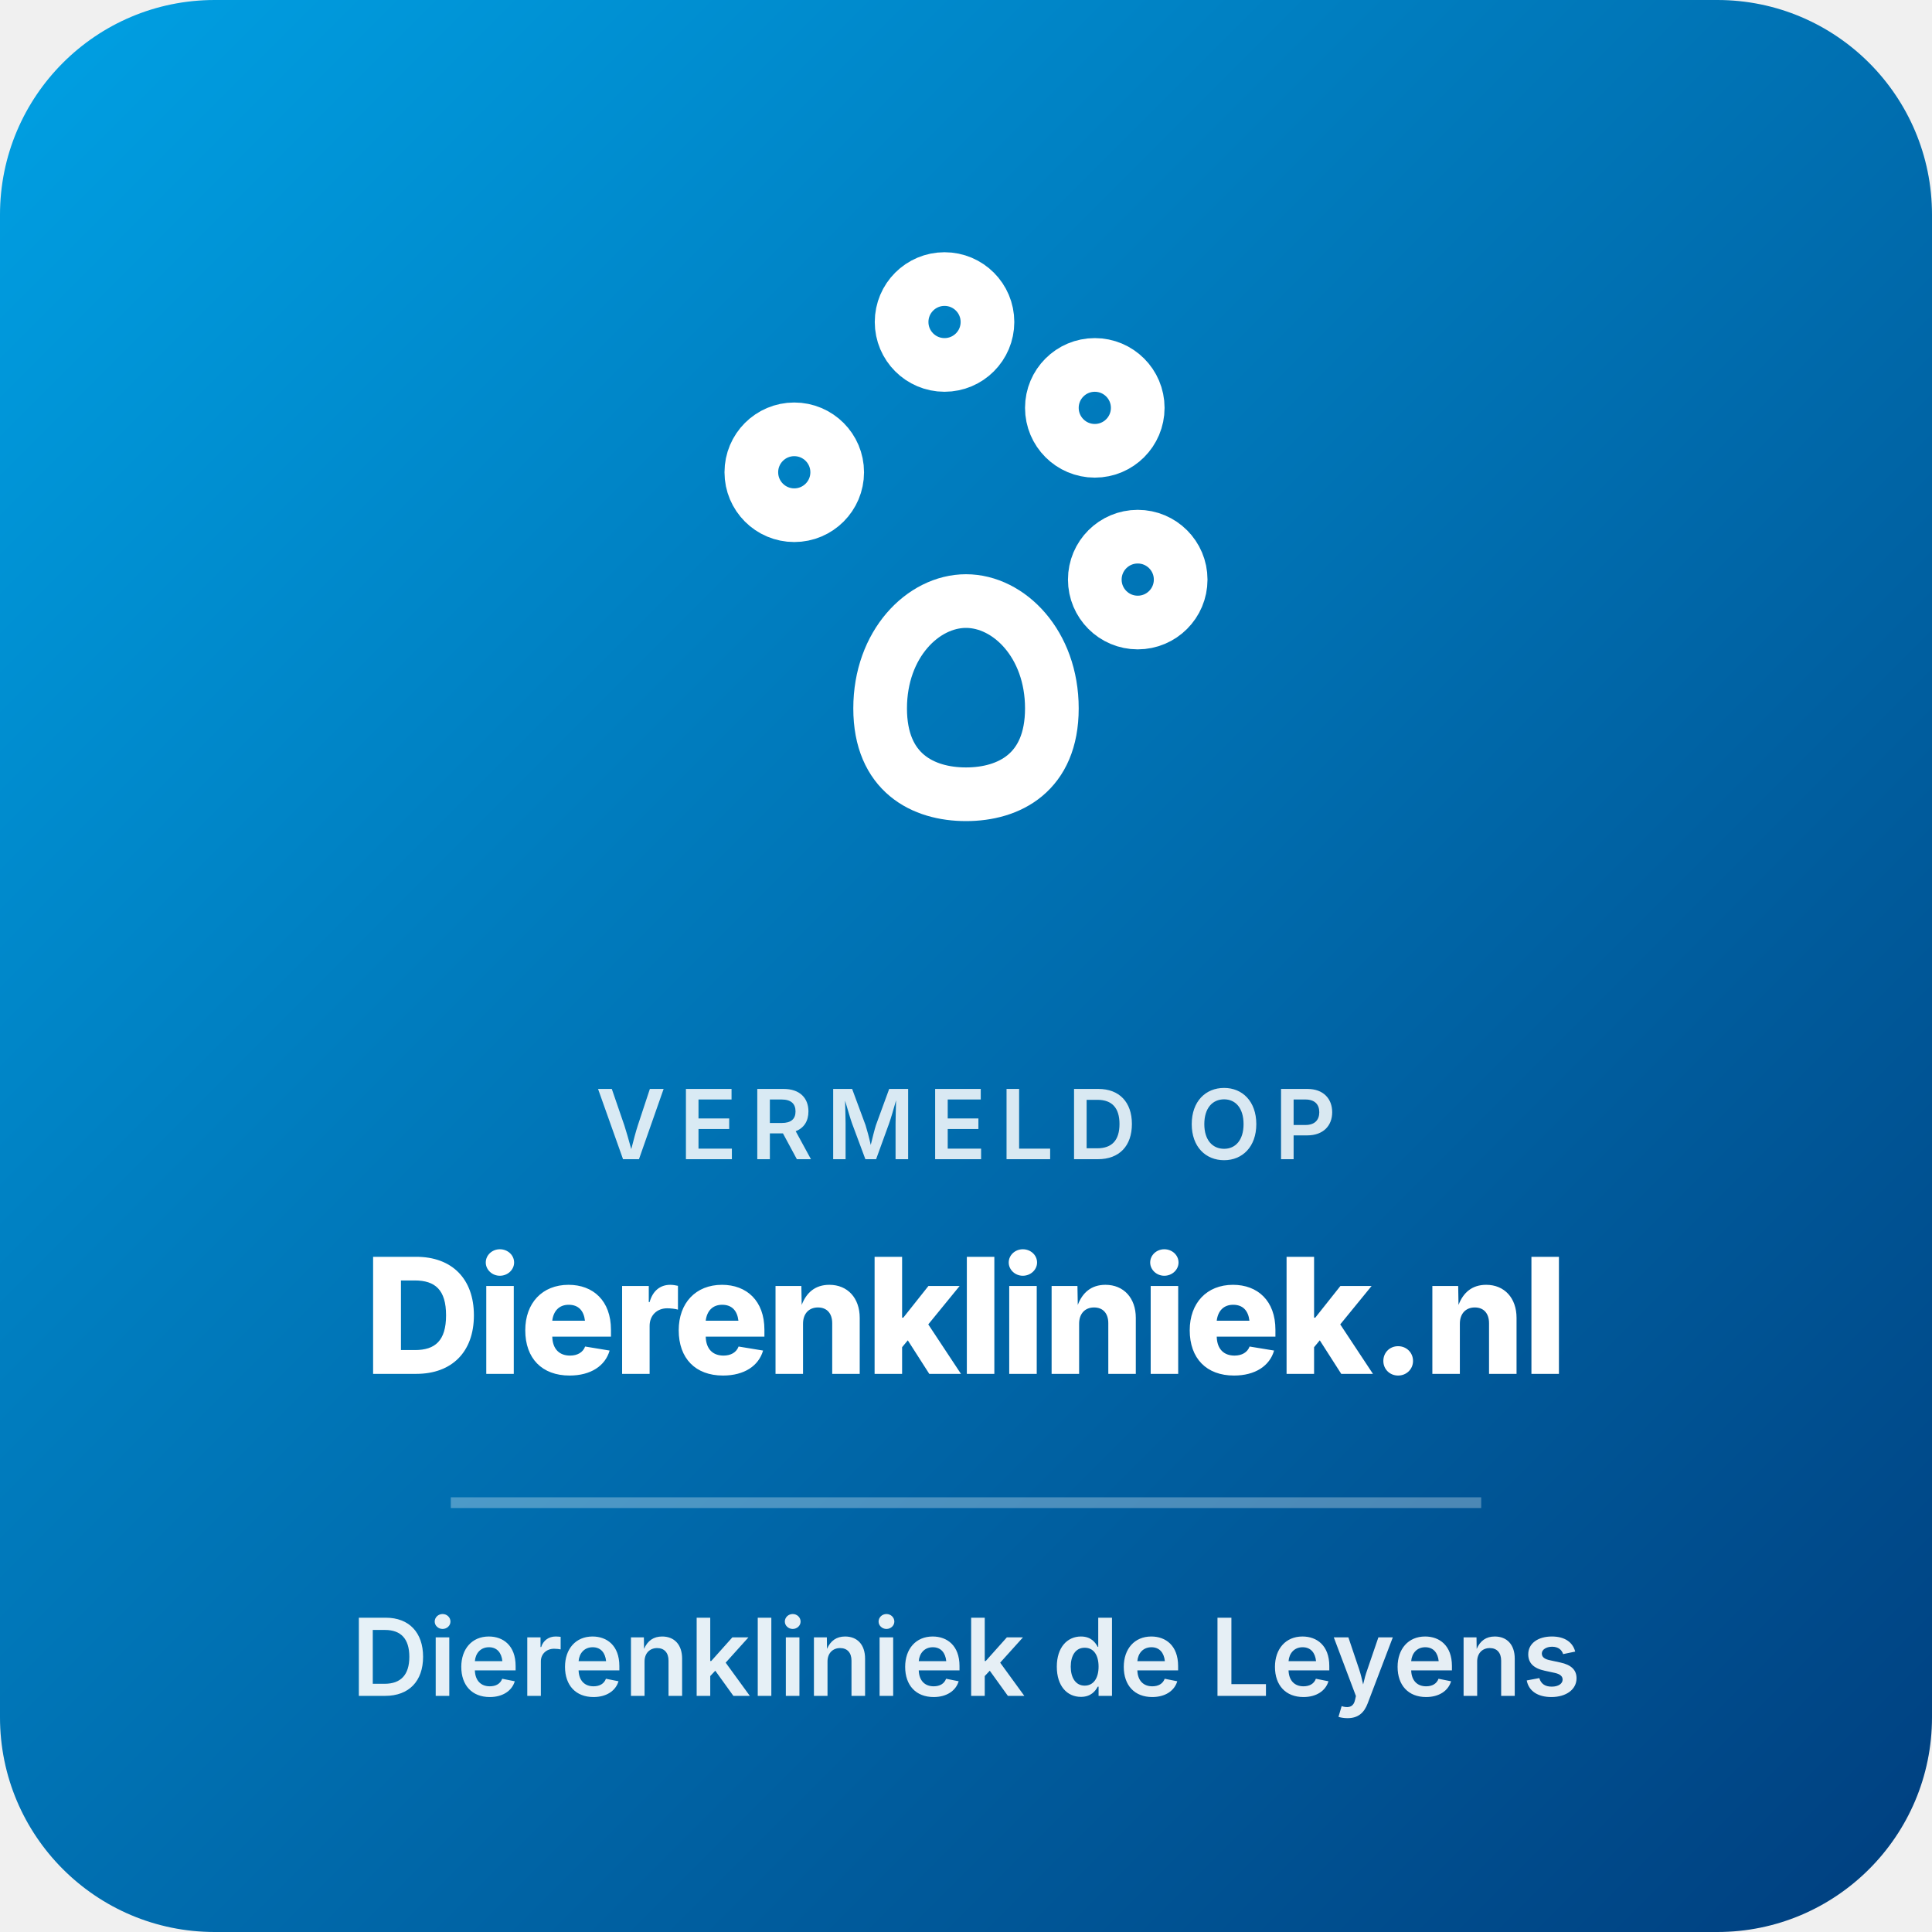
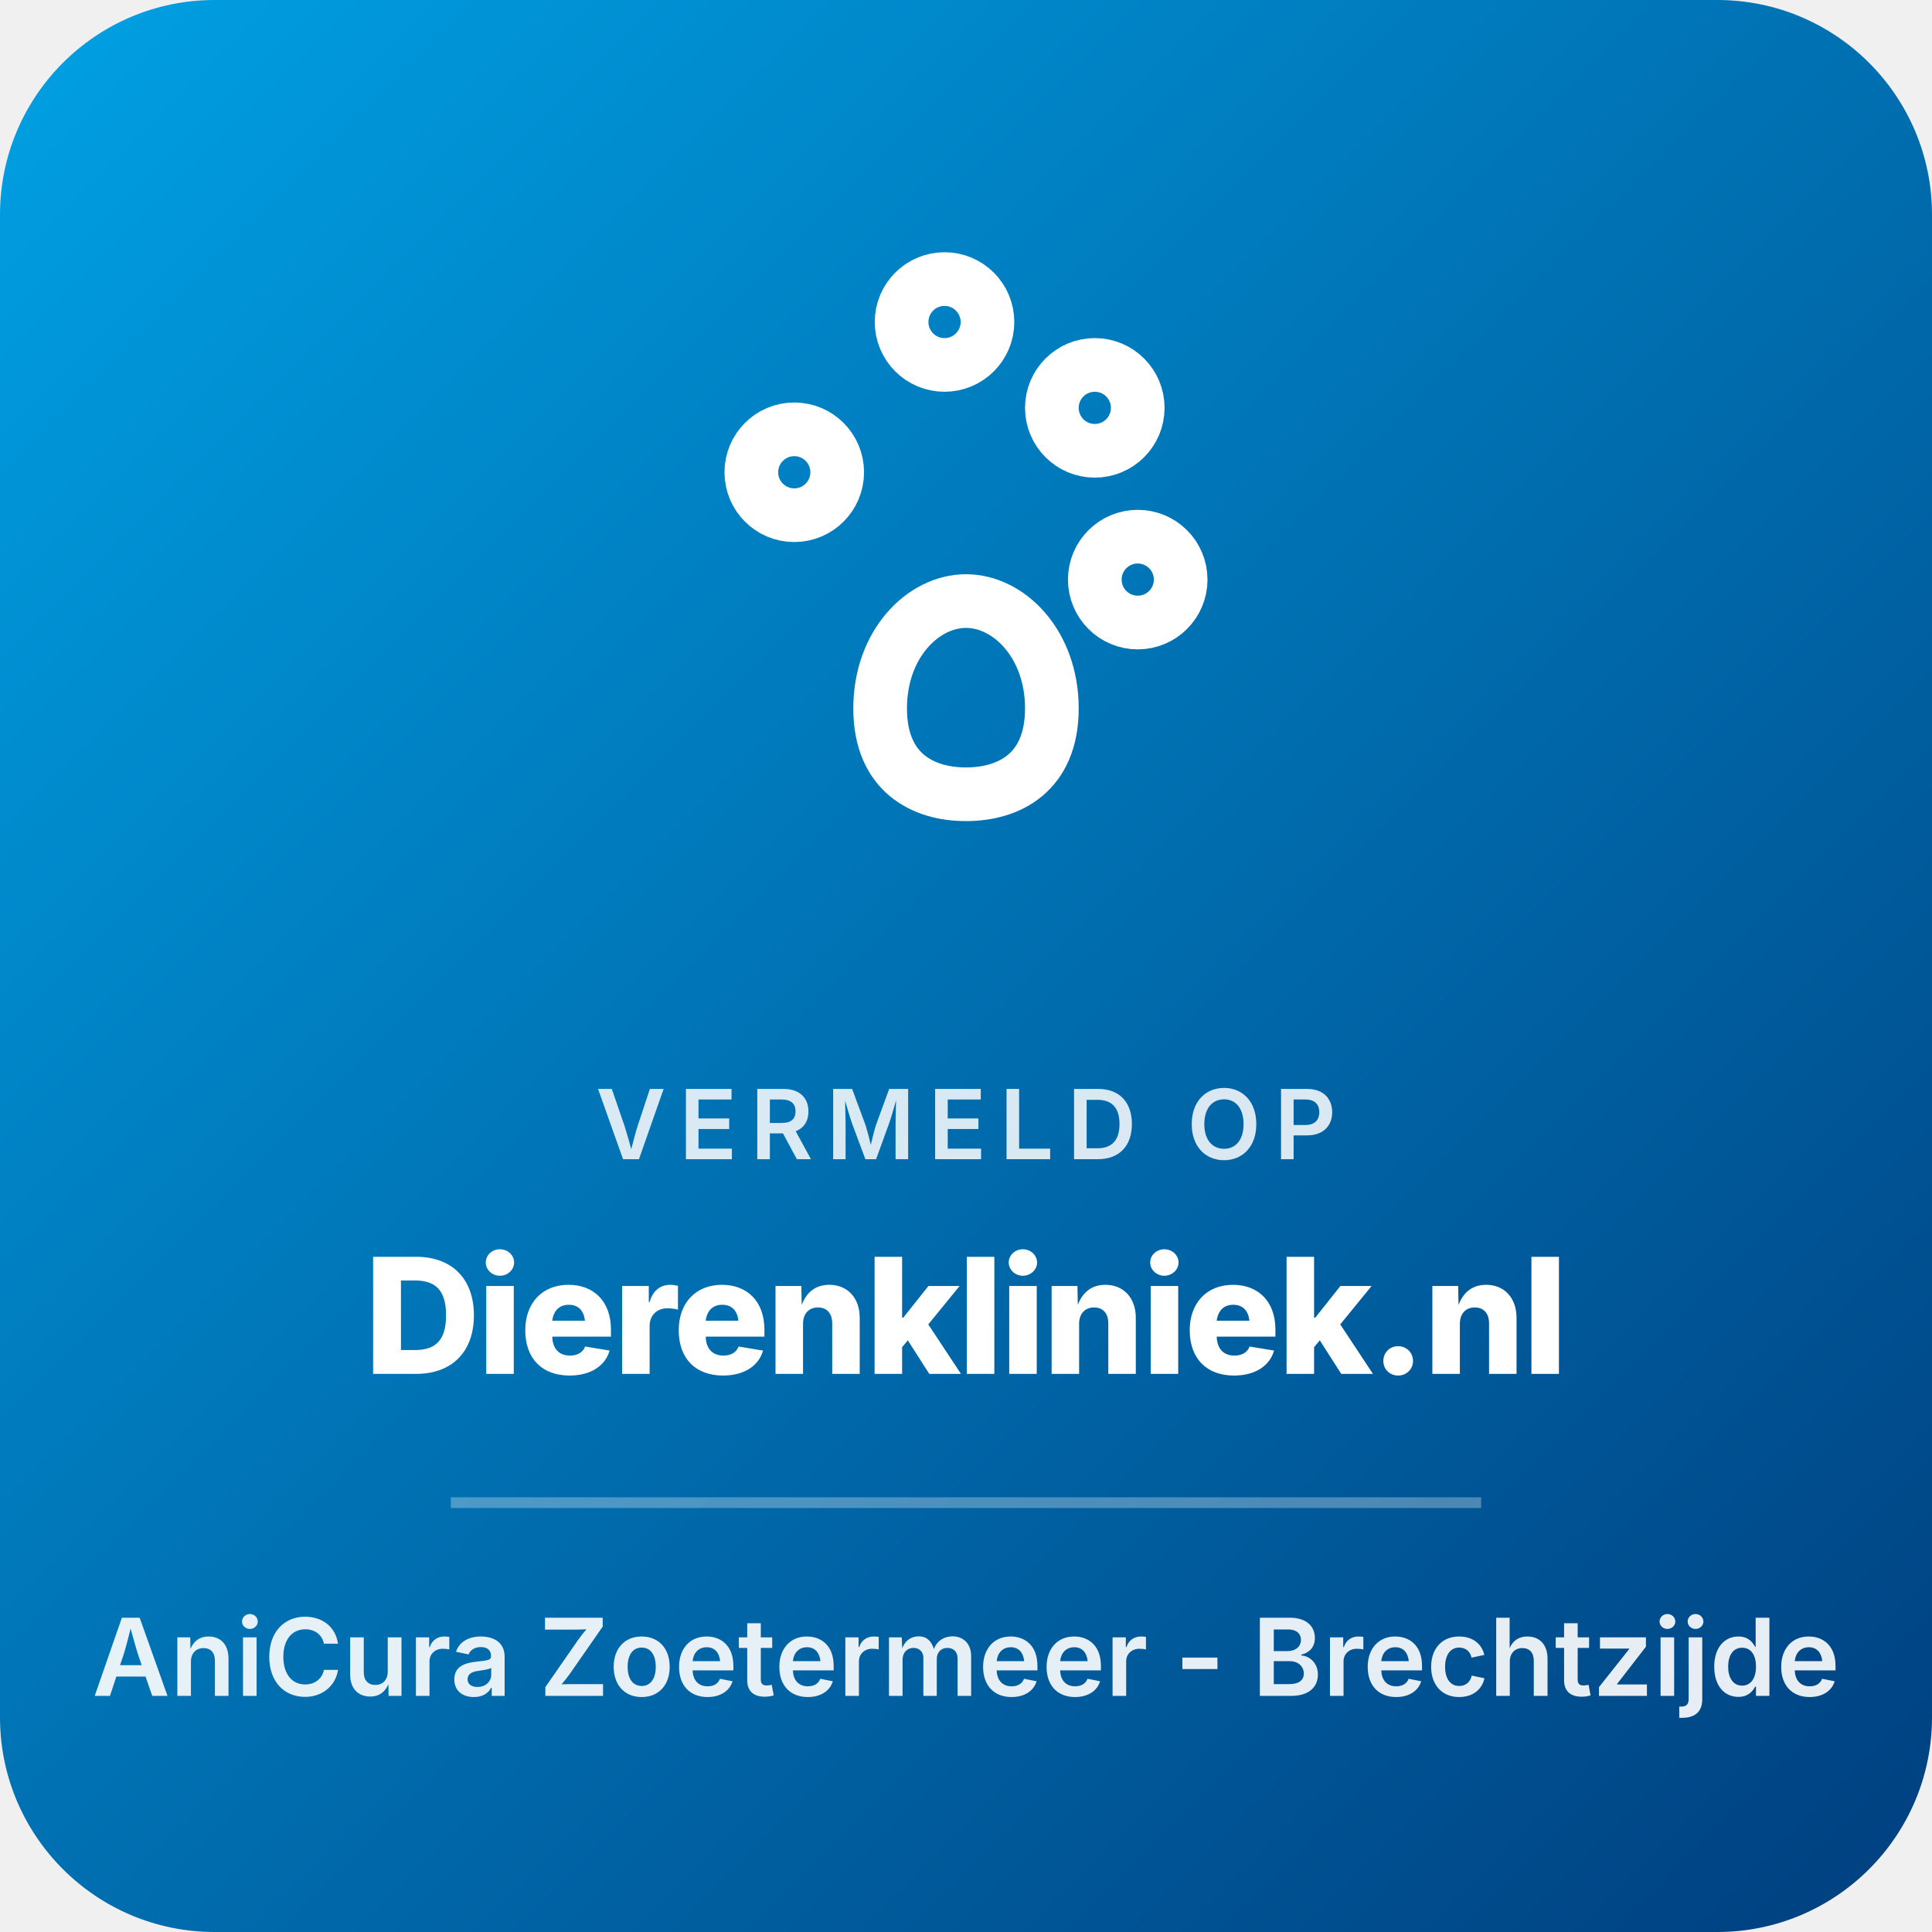
<svg xmlns="http://www.w3.org/2000/svg" width="180" height="180" viewBox="0 0 180 180">
  <defs>
    <linearGradient id="bg" x1="0%" y1="0%" x2="100%" y2="100%">
      <stop offset="0%" stop-color="#00A1E4" />
      <stop offset="100%" stop-color="#003E7E" />
    </linearGradient>
  </defs>
  <rect width="180" height="180" rx="20" fill="url(#bg)" />
  <g transform="translate(66, 22) scale(2.0)" fill="none" stroke="white" stroke-width="2.5" stroke-linecap="round" stroke-linejoin="round">
    <circle cx="11" cy="4" r="2" />
    <circle cx="18" cy="8" r="2" />
    <circle cx="20" cy="16" r="2" />
    <circle cx="4" cy="11" r="2" />
    <path d="M8 22c0-3 2-5 4-5s4 2 4 5-2 4-4 4-4-1-4-4z" />
  </g>
  <text x="90" y="108" text-anchor="middle" fill="white" font-family="-apple-system, BlinkMacSystemFont, Segoe UI, sans-serif" font-size="9" font-weight="600" opacity="0.85" letter-spacing="1.2">VERMELD OP</text>
  <text x="90" y="128" text-anchor="middle" fill="white" font-family="-apple-system, BlinkMacSystemFont, Segoe UI, sans-serif" font-size="15" font-weight="800" letter-spacing="-0.3">Dierenkliniek.nl</text>
  <line x1="42" y1="140" x2="138" y2="140" stroke="white" stroke-width="1" opacity="0.3" />
-   <text x="90" y="158" text-anchor="middle" fill="white" font-family="-apple-system, BlinkMacSystemFont, Segoe UI, sans-serif" font-size="10" font-weight="600" opacity="0.9">Dierenkliniek de Leyens</text>
+   <text x="90" y="158" text-anchor="middle" fill="white" font-family="-apple-system, BlinkMacSystemFont, Segoe UI, sans-serif" font-size="10" font-weight="600" opacity="0.9">AniCura Zoetermeer - Brechtzijde</text>
</svg>
